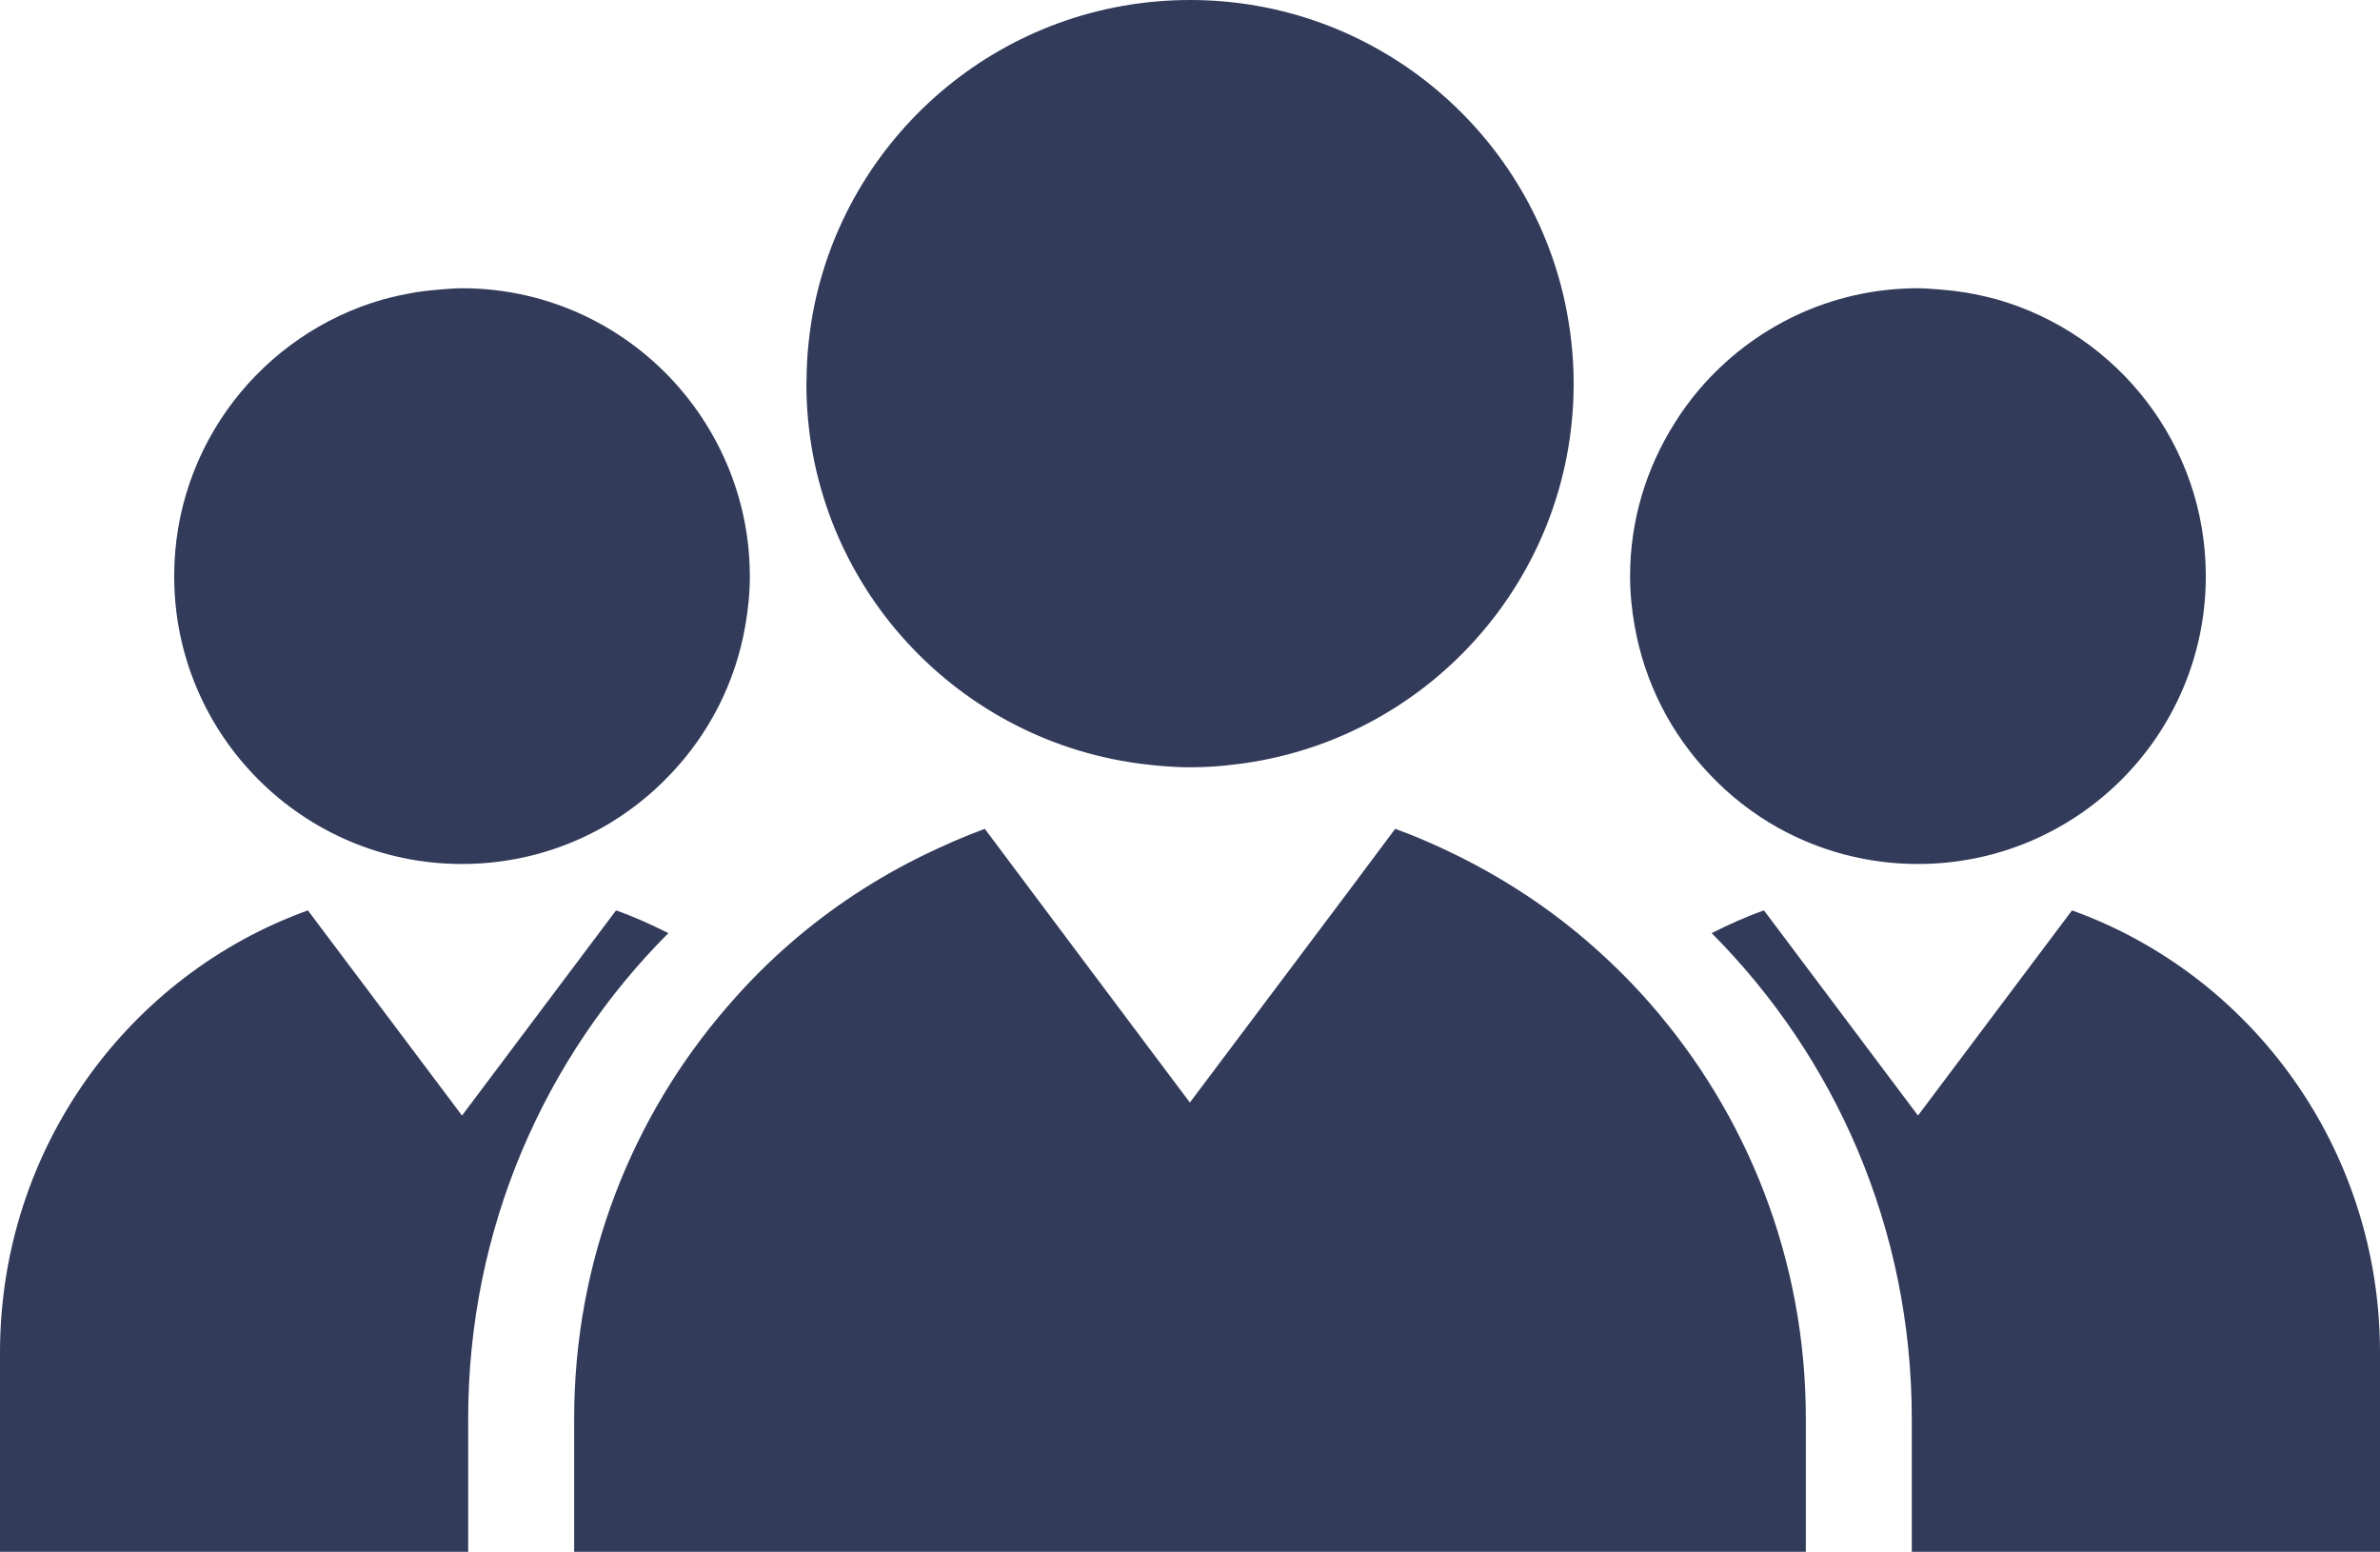
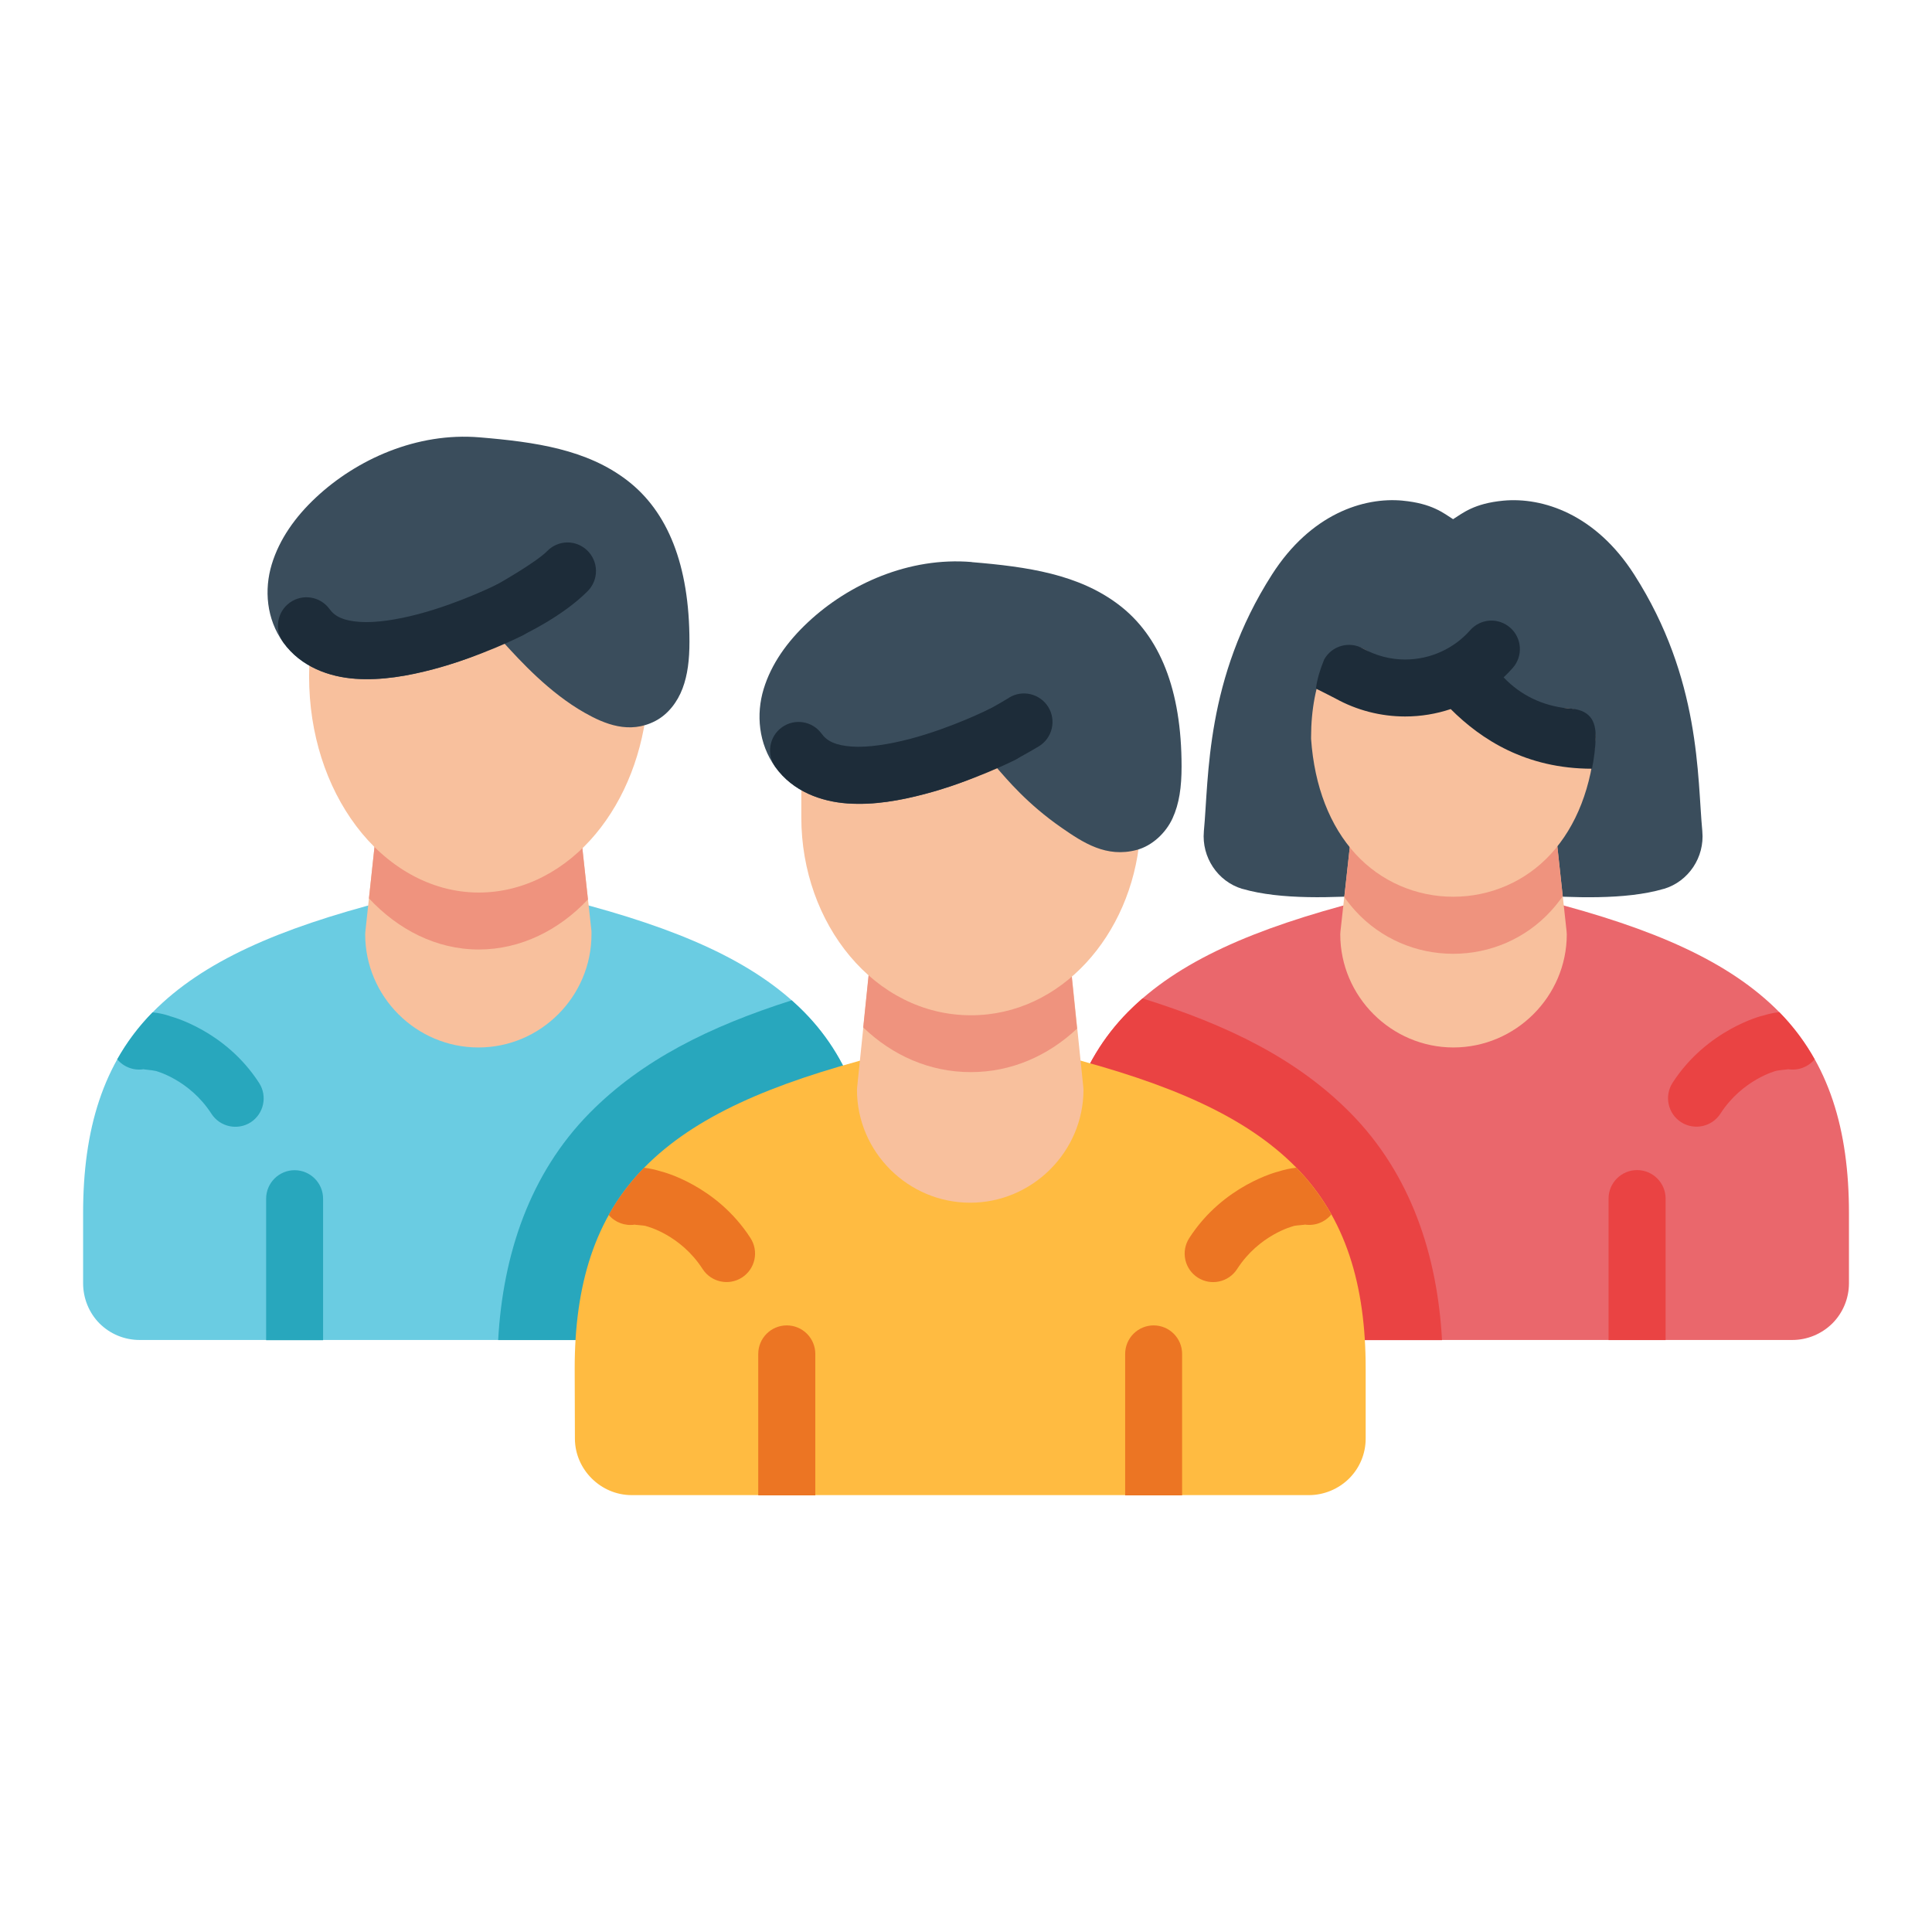
- <svg xmlns="http://www.w3.org/2000/svg" version="1.1" id="users" x="0px" y="0px" viewBox="0 0 1010 658.437" enable-background="new 0 0 1010 658.437" xml:space="preserve">
-   <g id="users-users">
-     <path fill="#323B5A" d="M667.816,163.443c0-0.251,0-0.502,0-0.681c0-11.908-1.346-23.349-3.713-34.539   C648.269,54.912,583.01,0,505.036,0c-78.619,0-144.255,55.665-159.498,129.801   c-2.081,10.258-3.228,20.946-3.264,31.85c0,0.358-0.072,0.753-0.072,1.112c0,82.493,61.458,150.532,141.027,161.185   c7.155,0.932,14.382,1.613,21.807,1.613c6.528,0,12.84-0.43,19.135-1.219   C604.799,314.836,667.439,246.546,667.816,163.443z" />
-     <g>
-       <path fill="#323B5A" d="M879.303,386.283l-65.367,87.047l-65.367-87.047c-7.656,2.689-14.955,6.025-22.201,9.647    c52.401,52.544,84.932,125.282,84.932,205.909v56.598H1010v-84.502C1010,487.174,955.375,413.648,879.303,386.283z" />
-       <path fill="#323B5A" d="M721.257,165.058c-3.909,4.591-7.46,9.397-10.634,14.526    c-11.873,18.83-18.867,41.031-18.867,64.882c0,7.245,0.719,14.275,1.938,21.09    c4.25,24.246,15.53,45.909,31.777,62.946c8.447,8.967,18.221,16.605,29.053,22.703    c17.592,9.791,37.803,15.387,59.412,15.387c67.411,0,122.144-54.66,122.144-122.125    c0-55.773-37.462-102.793-88.536-117.391c-4.34-1.184-8.787-2.152-13.253-2.941    c-3.622-0.574-7.245-1.004-10.921-1.291c-3.121-0.215-6.223-0.538-9.434-0.538    C776.796,122.305,743.655,138.947,721.257,165.058z" />
+ <svg xmlns="http://www.w3.org/2000/svg" id="svg831" version="1.1" viewBox="0 0 22.578 22.578" height="64pt" width="64pt">
+   <defs id="defs825">
+     <pattern y="0" x="0" height="6" width="6" patternUnits="userSpaceOnUse" id="EMFhbasepattern" />
+     <pattern y="0" x="0" height="6" width="6" patternUnits="userSpaceOnUse" id="EMFhbasepattern-9" />
+     <pattern y="0" x="0" height="6" width="6" patternUnits="userSpaceOnUse" id="EMFhbasepattern-0" />
+     <pattern y="0" x="0" height="6" width="6" patternUnits="userSpaceOnUse" id="EMFhbasepattern-7" />
+     <pattern y="0" x="0" height="6" width="6" patternUnits="userSpaceOnUse" id="EMFhbasepattern-2" />
+     <pattern y="0" x="0" height="6" width="6" patternUnits="userSpaceOnUse" id="EMFhbasepattern-98" />
+     <pattern y="0" x="0" height="6" width="6" patternUnits="userSpaceOnUse" id="EMFhbasepattern-6" />
+     <pattern y="0" x="0" height="6" width="6" patternUnits="userSpaceOnUse" id="EMFhbasepattern-01" />
+     <pattern y="0" x="0" height="6" width="6" patternUnits="userSpaceOnUse" id="EMFhbasepattern-07" />
+     <pattern y="0" x="0" height="6" width="6" patternUnits="userSpaceOnUse" id="EMFhbasepattern-8" />
+     <pattern y="0" x="0" height="6" width="6" patternUnits="userSpaceOnUse" id="EMFhbasepattern-4" />
+     <pattern y="0" x="0" height="6" width="6" patternUnits="userSpaceOnUse" id="EMFhbasepattern-40" />
+     <pattern y="0" x="0" height="6" width="6" patternUnits="userSpaceOnUse" id="EMFhbasepattern-08" />
+     <pattern y="0" x="0" height="6" width="6" patternUnits="userSpaceOnUse" id="EMFhbasepattern-04" />
+     <pattern y="0" x="0" height="6" width="6" patternUnits="userSpaceOnUse" id="EMFhbasepattern-014" />
+     <pattern y="0" x="0" height="6" width="6" patternUnits="userSpaceOnUse" id="EMFhbasepattern-27" />
+     <pattern y="0" x="0" height="6" width="6" patternUnits="userSpaceOnUse" id="EMFhbasepattern-09" />
+     <pattern y="0" x="0" height="6" width="6" patternUnits="userSpaceOnUse" id="EMFhbasepattern-5" />
+     <pattern y="0" x="0" height="6" width="6" patternUnits="userSpaceOnUse" id="EMFhbasepattern-018" />
+   </defs>
+   <g transform="translate(0,-274.4222)" id="layer1">
+     <g style="stroke-width:0.795" id="g35228" transform="matrix(1.258154,0,0,1.258154,-114.4958,-154.0631)">
+       <path style="color:#000000;clip-rule:evenodd;fill:#ea676c;fill-rule:evenodd;stroke-width:0.795;stroke-linecap:round;stroke-linejoin:round;stroke-miterlimit:1.5" d="m 103.718,348.922 a 0.265,0.265 0 0 0 -0.066,0.01 c -1.005,0.259 -1.707,0.564 -2.172,1.035 -0.465,0.471 -0.648,1.095 -0.648,1.867 v 0.652 c 0,0.139 0.056,0.274 0.154,0.373 0.099,0.099 0.231,0.154 0.371,0.154 h 6.293 c 0.14,0 0.274,-0.056 0.373,-0.154 0.099,-0.099 0.154,-0.234 0.154,-0.373 v -0.652 c 0,-0.772 -0.184,-1.396 -0.648,-1.867 -0.465,-0.471 -1.167,-0.776 -2.172,-1.035 a 0.265,0.265 0 0 0 -0.066,-0.01 c -0.524,10e-6 -1.048,10e-6 -1.572,0 z" id="path405811" />
+       <path style="color:#000000;clip-rule:evenodd;fill:#3a4d5c;fill-rule:evenodd;stroke-width:0.795;stroke-linecap:round;stroke-linejoin:round;stroke-miterlimit:1.5" d="m 104.033,345.217 c -0.366,-0.035 -0.856,0.125 -1.215,0.686 -0.621,0.97 -0.585,1.882 -0.633,2.385 a 0.265,0.265 0 0 0 0,0.002 c -0.021,0.238 0.127,0.464 0.357,0.533 a 0.265,0.265 0 0 0 0.002,0 c 0.359,0.104 0.846,0.081 1.242,0.057 h 1.428 c 0.397,0.024 0.883,0.048 1.242,-0.057 a 0.265,0.265 0 0 0 0.002,0 c 0.23,-0.069 0.379,-0.295 0.357,-0.533 a 0.265,0.265 0 0 0 0,-0.002 c -0.048,-0.503 -0.012,-1.415 -0.633,-2.385 -0.358,-0.56 -0.849,-0.72 -1.215,-0.686 -0.274,0.026 -0.377,0.116 -0.467,0.172 -0.089,-0.056 -0.194,-0.146 -0.469,-0.172 z" id="path405917" />
+       <path style="color:#000000;clip-rule:evenodd;fill:#f8c09d;fill-rule:evenodd;stroke-width:0.795;stroke-linecap:round;stroke-linejoin:round;stroke-miterlimit:1.5" d="m 103.554,348.312 -0.1,0.904 c -0.001,0.01 -0.002,0.019 -0.002,0.029 0,0.577 0.474,1.051 1.051,1.051 0.577,0 1.053,-0.473 1.053,-1.051 -1.2e-4,-0.01 -7.9e-4,-0.02 -0.002,-0.029 l -0.098,-0.902 c -0.636,0.082 -1.266,0.037 -1.902,-0.002 z" id="path405925" />
+       <path id="path435676" style="color:#000000;clip-rule:evenodd;fill:#ef937e;fill-opacity:1;fill-rule:evenodd;stroke-width:0.795;stroke-linecap:round;stroke-linejoin:round;stroke-miterlimit:1.5" d="m 103.554,348.313 -0.064,0.587 c 0.032,0.045 0.067,0.088 0.103,0.128 0.236,0.258 0.565,0.398 0.908,0.398 0.343,0 0.672,-0.14 0.908,-0.398 0.039,-0.043 0.075,-0.088 0.109,-0.136 l -0.062,-0.577 c -0.636,0.082 -1.266,0.037 -1.902,-0.002 z" />
+       <path style="color:#000000;clip-rule:evenodd;fill:#f8c09d;fill-rule:evenodd;stroke-width:0.795;stroke-linecap:round;stroke-linejoin:round;stroke-miterlimit:1.5" d="m 103.478,346.578 a 0.265,0.265 0 0 0 -0.168,0.15 c -0.084,0.199 -0.129,0.429 -0.129,0.684 a 0.265,0.265 0 0 0 0,0.018 c 0.031,0.444 0.176,0.81 0.412,1.068 0.236,0.258 0.566,0.398 0.908,0.398 0.343,0 0.672,-0.14 0.908,-0.398 0.236,-0.258 0.381,-0.624 0.412,-1.068 a 0.265,0.265 0 0 0 -0.264,-0.283 c -0.307,-5.1e-4 -0.576,-0.165 -0.705,-0.432 a 0.265,0.265 0 0 0 -0.369,-0.113 c -0.448,0.259 -0.783,0.01 -0.783,0.01 a 0.265,0.265 0 0 0 -0.223,-0.033 z" id="path405933" />
+       <path id="path405989" style="color:#000000;clip-rule:evenodd;fill:#1d2c39;fill-rule:evenodd;stroke-width:3.004;stroke-linecap:round;stroke-linejoin:round;stroke-miterlimit:1.5" d="m 390.434,251.814 c 0.27,-0.485 0.882,-0.657 1.365,-0.385 0.451,0.25 0.957,0.385 1.477,0.385 0.907,-6e-4 1.726,-0.396 2.281,-1.025 0.174,-0.2 0.421,-0.322 0.686,-0.34 h -10e-6 c 0.265,-0.016 0.526,0.074 0.725,0.25 0.413,0.365 0.453,0.996 0.088,1.41 -0.102,0.116 -0.21,0.226 -0.322,0.332 0.61,0.639 1.368,0.991 2.237,1.088 0.813,0.024 0.998,0.451 0.996,1.004 -0.009,0.386 -0.058,0.756 -0.13,1.115 -2.321,0 -3.897,-1.031 -4.96,-2.094 -0.506,0.169 -1.045,0.26 -1.601,0.26 -0.858,-3.7e-4 -1.702,-0.219 -2.451,-0.635 -0.092,-0.051 -0.679,-0.344 -0.679,-0.344 0.044,-0.356 0.155,-0.692 0.289,-1.021 z" transform="matrix(0.2645833,0,0,0.2645833,0,280.0667)" />
+       <path id="path65188" style="color:#000000;clip-rule:evenodd;fill:#ea4343;fill-rule:evenodd;stroke-width:0.795;stroke-linecap:round;stroke-linejoin:round;stroke-miterlimit:1.5" d="m 107.53,349.968 c -0.058,0.006 -0.109,0.019 -0.158,0.034 h -0.002 c -0.002,2.6e-4 -0.513,0.128 -0.832,0.623 a 0.265,0.265 0 0 0 0.08,0.365 0.265,0.265 0 0 0 0.365,-0.079 c 0.205,-0.318 0.518,-0.398 0.518,-0.398 a 0.265,0.265 0 0 0 0.011,-0.002 c 0.015,-0.004 0.109,-0.012 0.1,-0.013 a 0.265,0.265 0 0 0 0.246,-0.092 c -0.089,-0.158 -0.197,-0.304 -0.328,-0.438 z m -1.32,1.467 a 0.265,0.265 0 0 0 -0.266,0.264 v 1.315 h 0.53 v -1.315 a 0.265,0.265 0 0 0 -0.264,-0.264 z" />
+       <g style="stroke-width:0.795" id="g450772">
+         <path style="color:#000000;clip-rule:evenodd;fill:#6acce2;fill-rule:evenodd;stroke-width:0.795;stroke-linecap:round;stroke-linejoin:round;stroke-miterlimit:1.5" d="m 94.659,348.922 a 0.265,0.265 0 0 0 -0.064,0.01 c -1.005,0.259 -1.707,0.564 -2.172,1.035 -0.465,0.471 -0.648,1.095 -0.648,1.867 v 0.652 c 0,0.139 0.054,0.274 0.152,0.373 0.099,0.099 0.233,0.154 0.373,0.154 h 6.293 c 0.14,0 0.274,-0.056 0.373,-0.154 0.099,-0.099 0.154,-0.234 0.154,-0.373 v -0.652 c 0,-0.772 -0.184,-1.396 -0.648,-1.867 -0.465,-0.471 -1.167,-0.776 -2.172,-1.035 a 0.265,0.265 0 0 0 -0.066,-0.01 c -0.524,10e-6 -1.05,10e-6 -1.574,0 z" id="path405819" />
+         <path id="path443647" style="color:#000000;clip-rule:evenodd;fill:#28a7bd;fill-opacity:1;fill-rule:evenodd;stroke-width:3.004;stroke-linecap:round;stroke-linejoin:round;stroke-miterlimit:1.5" d="m 371.742,263.779 c -2.894,0.922 -5.262,2.099 -7.092,3.953 -2.112,2.141 -3.048,4.983 -3.213,7.975 h 11.195 c 0.528,0 1.037,-0.211 1.41,-0.584 0.373,-0.373 0.584,-0.884 0.584,-1.41 v -2.465 c 0,-2.917 -0.695,-5.278 -2.451,-7.059 -0.139,-0.141 -0.283,-0.277 -0.434,-0.41 z" transform="matrix(0.2645833,0,0,0.2645833,0,280.0667)" />
+         <path style="color:#000000;clip-rule:evenodd;fill:#f8c09d;fill-rule:evenodd;stroke-width:0.795;stroke-linecap:round;stroke-linejoin:round;stroke-miterlimit:1.5" d="m 94.757,348.072 a 0.265,0.265 0 0 0 -0.262,0.236 l -0.098,0.908 a 0.265,0.265 0 0 0 -0.002,0.029 c 0,0.578 0.473,1.051 1.051,1.051 h 0.002 c 0.577,0 1.049,-0.474 1.049,-1.051 a 0.265,0.265 0 0 0 0,-0.029 l -0.1,-0.91 a 0.265,0.265 0 0 0 -0.264,-0.234 z" id="path405869" />
+         <path id="path419217" style="color:#000000;clip-rule:evenodd;fill:#ef937e;fill-opacity:1;fill-rule:evenodd;stroke-width:0.795;stroke-linecap:round;stroke-linejoin:round;stroke-miterlimit:1.5" d="m 94.756,348.072 a 0.265,0.265 0 0 0 -0.261,0.236 l -0.065,0.603 c 0.268,0.288 0.624,0.475 1.02,0.475 0.392,0 0.748,-0.182 1.014,-0.465 l -0.067,-0.615 a 0.265,0.265 0 0 0 -0.264,-0.234 z" />
+         <path style="color:#000000;clip-rule:evenodd;fill:#f8c09d;fill-rule:evenodd;stroke-width:0.795;stroke-linecap:round;stroke-linejoin:round;stroke-miterlimit:1.5" d="m 95.471,345.426 a 0.265,0.265 0 0 0 -0.289,0.018 c 0,0 -0.291,0.216 -0.586,0.441 -0.147,0.113 -0.295,0.226 -0.41,0.318 -0.057,0.046 -0.107,0.086 -0.146,0.121 -0.02,0.017 -0.037,0.034 -0.055,0.053 -0.009,0.009 -0.017,0.018 -0.029,0.033 -0.006,0.008 -0.013,0.017 -0.021,0.031 -0.004,0.007 -0.009,0.016 -0.014,0.027 -0.005,0.011 -0.015,0.043 -0.016,0.043 a 0.265,0.265 0 0 0 -0.008,0.031 c -0.015,0.101 -0.023,0.188 -0.023,0.307 0,0.535 0.161,1.023 0.438,1.391 0.276,0.367 0.681,0.617 1.139,0.617 0.427,0 0.811,-0.216 1.084,-0.543 0.273,-0.327 0.446,-0.766 0.484,-1.254 l -0.002,0.025 0.094,-0.523 a 0.265,0.265 0 0 0 -0.131,-0.277 z" id="path405877" />
+         <path style="color:#000000;clip-rule:evenodd;fill:#3a4d5c;fill-rule:evenodd;stroke-width:0.795;stroke-linecap:round;stroke-linejoin:round;stroke-miterlimit:1.5" d="m 95.458,344.629 c -0.582,-0.049 -1.143,0.204 -1.523,0.561 -0.19,0.178 -0.337,0.385 -0.408,0.619 -0.071,0.234 -0.05,0.507 0.107,0.725 0.164,0.228 0.427,0.321 0.672,0.338 0.244,0.017 0.492,-0.028 0.719,-0.088 0.356,-0.095 0.538,-0.192 0.656,-0.248 0.154,0.168 0.422,0.464 0.754,0.652 0.184,0.104 0.414,0.2 0.654,0.076 0.12,-0.062 0.207,-0.178 0.254,-0.303 0.047,-0.125 0.064,-0.265 0.064,-0.434 0,-0.715 -0.203,-1.21 -0.578,-1.498 -0.375,-0.288 -0.853,-0.357 -1.371,-0.4 z" id="path405885" />
+         <path style="color:#000000;clip-rule:evenodd;fill:#1d2c39;fill-rule:evenodd;stroke-width:0.795;stroke-linecap:round;stroke-linejoin:round;stroke-miterlimit:1.5" d="m 96.272,345.605 a 0.265,0.265 0 0 0 -0.186,0.08 c -0.105,0.107 -0.467,0.311 -0.467,0.311 a 0.265,0.265 0 0 0 -0.113,0.355 0.265,0.265 0 0 0 0.355,0.113 c 0,0 0.367,-0.17 0.602,-0.408 a 0.265,0.265 0 0 0 -0.004,-0.375 0.265,0.265 0 0 0 -0.188,-0.076 z" id="path57779" />
+         <path id="path60649" style="color:#000000;clip-rule:evenodd;fill:#28a7bd;fill-rule:evenodd;stroke-width:0.795;stroke-linecap:round;stroke-linejoin:round;stroke-miterlimit:1.5" d="m 92.421,349.969 c -0.131,0.133 -0.24,0.279 -0.329,0.437 a 0.265,0.265 0 0 0 0.246,0.092 c -0.009,0.002 0.083,0.009 0.098,0.014 a 0.265,0.265 0 0 0 0.013,0.002 c 0,0 0.313,0.08 0.518,0.398 a 0.265,0.265 0 0 0 0.365,0.079 0.265,0.265 0 0 0 0.078,-0.365 c -0.319,-0.495 -0.827,-0.62 -0.83,-0.621 -5.29e-4,-1.8e-4 -0.002,-0.002 -0.002,-0.002 -0.049,-0.015 -0.1,-0.028 -0.158,-0.033 z m 1.32,1.467 a 0.265,0.265 0 0 0 -0.266,0.264 v 1.315 h 0.529 v -1.315 a 0.265,0.265 0 0 0 -0.264,-0.264 z" />
+         <path style="color:#000000;clip-rule:evenodd;fill:#1d2c39;fill-rule:evenodd;stroke-width:0.795;stroke-linecap:round;stroke-linejoin:round;stroke-miterlimit:1.5" d="m 95.622,345.994 c 0,0 -0.348,0.175 -0.734,0.277 -0.193,0.051 -0.394,0.083 -0.545,0.072 -0.151,-0.011 -0.229,-0.05 -0.279,-0.119 a 0.265,0.265 0 0 0 -0.369,-0.06 0.265,0.265 0 0 0 -0.061,0.369 c 0.164,0.228 0.427,0.321 0.672,0.338 0.244,0.017 0.492,-0.028 0.719,-0.088 0.453,-0.12 0.836,-0.316 0.836,-0.316 a 0.265,0.265 0 0 0 0.117,-0.355 0.265,0.265 0 0 0 -0.355,-0.117 z" id="path405959" />
+       </g>
+       <path id="path445994" style="color:#000000;clip-rule:evenodd;fill:#ea4343;fill-opacity:1;fill-rule:evenodd;stroke-width:3.004;stroke-linecap:round;stroke-linejoin:round;stroke-miterlimit:1.5" d="m 384.059,263.711 c -0.178,0.155 -0.351,0.314 -0.514,0.479 -1.756,1.781 -2.449,4.141 -2.449,7.059 v 2.465 c 0,0.526 0.209,1.037 0.582,1.41 0.373,0.373 0.874,0.584 1.402,0.584 h 11.492 c -0.164,-2.988 -1.094,-5.823 -3.207,-7.967 -1.874,-1.901 -4.31,-3.095 -7.307,-4.029 z" transform="matrix(0.2645833,0,0,0.2645833,0,280.0667)" />
+       <path style="color:#000000;clip-rule:evenodd;fill:#ffbb41;fill-rule:evenodd;stroke-width:0.795;stroke-linecap:round;stroke-linejoin:round;stroke-miterlimit:1.5" d="m 99.227,350.365 a 0.265,0.265 0 0 0 -0.064,0.008 c -1.003,0.259 -1.707,0.564 -2.172,1.035 -0.465,0.471 -0.65,1.097 -0.65,1.869 0,0.228 0.002,0.436 0.002,0.652 4.79e-4,0.287 0.24,0.525 0.527,0.525 h 6.291 c 0.139,0 0.274,-0.056 0.373,-0.154 0.099,-0.099 0.154,-0.231 0.154,-0.371 v -0.652 c 0,-0.772 -0.184,-1.398 -0.648,-1.869 -0.465,-0.471 -1.167,-0.776 -2.172,-1.035 a 0.265,0.265 0 0 0 -0.066,-0.008 z" id="path405833" />
+       <path style="color:#000000;clip-rule:evenodd;fill:#f8c09d;fill-rule:evenodd;stroke-width:0.795;stroke-linecap:round;stroke-linejoin:round;stroke-miterlimit:1.5" d="m 99.35,349.25 a 0.265,0.265 0 0 0 -0.264,0.238 l -0.121,1.174 a 0.265,0.265 0 0 0 -0.002,0.027 c 0,0.577 0.474,1.049 1.051,1.049 0.577,0 1.053,-0.473 1.053,-1.051 a 0.265,0.265 0 0 0 -0.002,-0.025 l -0.121,-1.174 A 0.265,0.265 0 0 0 100.682,349.25 Z" id="path405841" />
+       <path id="path57743" style="color:#000000;clip-rule:evenodd;fill:#ec7523;fill-rule:evenodd;stroke-width:0.795;stroke-linecap:round;stroke-linejoin:round;stroke-miterlimit:1.5" d="m 103.043,351.413 c -0.06,0.006 -0.113,0.019 -0.164,0.035 -0.005,0.001 -0.512,0.125 -0.83,0.619 a 0.265,0.265 0 0 0 0.08,0.367 0.265,0.265 0 0 0 0.365,-0.08 c 0.205,-0.318 0.518,-0.397 0.518,-0.397 a 0.265,0.265 0 0 0 0.012,-0.004 c 0.015,-0.004 0.108,-0.01 0.099,-0.012 a 0.265,0.265 0 0 0 0.246,-0.094 c -0.088,-0.157 -0.196,-0.302 -0.326,-0.435 z m -6.058,5.2e-4 c -0.131,0.134 -0.24,0.28 -0.328,0.438 a 0.265,0.265 0 0 0 0.243,0.09 c -0.009,0.002 0.084,0.007 0.099,0.012 a 0.265,0.265 0 0 0 0.012,0.004 c 0,0 0.313,0.078 0.518,0.396 a 0.265,0.265 0 0 0 0.365,0.08 0.265,0.265 0 0 0 0.08,-0.367 c -0.318,-0.494 -0.825,-0.618 -0.83,-0.619 -0.05,-0.015 -0.101,-0.028 -0.159,-0.034 z m 1.325,1.464 a 0.265,0.265 0 0 0 -0.264,0.266 v 1.313 h 0.53 v -1.313 a 0.265,0.265 0 0 0 -0.266,-0.266 z m 3.41,0 a 0.265,0.265 0 0 0 -0.266,0.266 v 1.313 h 0.529 v -1.313 a 0.265,0.265 0 0 0 -0.264,-0.266 z" />
+       <path id="path430869" style="color:#000000;clip-rule:evenodd;fill:#ef937e;fill-opacity:1;fill-rule:evenodd;stroke-width:0.795;stroke-linecap:round;stroke-linejoin:round;stroke-miterlimit:1.5" d="m 99.349,349.25 a 0.265,0.265 0 0 0 -0.264,0.238 l -0.064,0.622 c 0.269,0.258 0.614,0.415 0.999,0.415 0.379,0 0.72,-0.153 0.987,-0.404 l -0.065,-0.634 a 0.265,0.265 0 0 0 -0.261,-0.238 z" />
+       <path style="color:#000000;clip-rule:evenodd;fill:#f8c09d;fill-rule:evenodd;stroke-width:0.795;stroke-linecap:round;stroke-linejoin:round;stroke-miterlimit:1.5" d="m 100.426,346.562 -1.521,0.193 A 0.265,0.265 0 0 0 98.688,346.938 l -0.23,0.715 a 0.265,0.265 0 0 0 -0.012,0.08 v 0.426 c 0,0.988 0.68,1.838 1.576,1.838 0.838,0 1.489,-0.747 1.568,-1.648 a 0.265,0.265 0 0 0 0.002,-0.023 V 347.5 a 0.265,0.265 0 0 0 -0.102,-0.209 l -0.867,-0.676 a 0.265,0.265 0 0 0 -0.197,-0.053 z" id="path405861" />
+       <path style="color:#000000;clip-rule:evenodd;fill:#3a4d5c;fill-rule:evenodd;stroke-width:0.795;stroke-linecap:round;stroke-linejoin:round;stroke-miterlimit:1.5" d="m 100.029,345.787 c -0.582,-0.049 -1.143,0.204 -1.523,0.561 -0.19,0.178 -0.339,0.385 -0.41,0.619 -0.071,0.234 -0.048,0.507 0.109,0.725 0.164,0.228 0.427,0.321 0.672,0.338 0.244,0.017 0.49,-0.028 0.717,-0.088 0.358,-0.095 0.546,-0.194 0.662,-0.25 0.099,0.112 0.288,0.342 0.609,0.564 0.198,0.137 0.414,0.281 0.697,0.205 0.142,-0.038 0.269,-0.156 0.332,-0.293 0.063,-0.137 0.084,-0.292 0.084,-0.482 0,-0.715 -0.203,-1.21 -0.578,-1.498 -0.375,-0.288 -0.853,-0.357 -1.371,-0.4 z" id="path405967" />
+       <path style="color:#000000;clip-rule:evenodd;fill:#1d2c39;fill-rule:evenodd;stroke-width:0.795;stroke-linecap:round;stroke-linejoin:round;stroke-miterlimit:1.5" d="m 100.377,347.047 c -0.104,0.063 -0.186,0.107 -0.186,0.107 a 0.265,0.265 0 0 0 -0.113,0.355 0.265,0.265 0 0 0 0.355,0.113 c 0,0 0.098,-0.05 0.219,-0.123 a 0.265,0.265 0 0 0 0.088,-0.365 0.265,0.265 0 0 0 -0.363,-0.088 z" id="path59832" />
+       <path style="color:#000000;clip-rule:evenodd;fill:#1d2c39;fill-rule:evenodd;stroke-width:0.795;stroke-linecap:round;stroke-linejoin:round;stroke-miterlimit:1.5" d="m 100.193,347.152 c 0,0 -0.348,0.175 -0.734,0.277 -0.193,0.051 -0.394,0.083 -0.545,0.072 -0.151,-0.011 -0.229,-0.05 -0.279,-0.119 a 0.265,0.265 0 0 0 -0.369,-0.06 0.265,0.265 0 0 0 -0.061,0.369 c 0.164,0.228 0.427,0.321 0.672,0.338 0.244,0.017 0.49,-0.028 0.717,-0.088 0.453,-0.12 0.838,-0.316 0.838,-0.316 a 0.265,0.265 0 0 0 0.117,-0.355 0.265,0.265 0 0 0 -0.355,-0.117 z" id="path405981" />
    </g>
-     <g>
-       <path fill="#323B5A" d="M130.662,386.283l65.402,87.047l65.367-87.047c7.657,2.689,14.956,6.025,22.201,9.647    c-52.455,52.544-84.95,125.282-84.95,205.909v56.598H0v-84.502C0,487.174,54.624,413.648,130.662,386.283z" />
-       <path fill="#323B5A" d="M288.725,165.058c3.909,4.591,7.496,9.397,10.688,14.526    c11.836,18.83,18.794,41.031,18.794,64.882c0,7.245-0.717,14.275-1.937,21.09    c-4.214,24.246-15.495,45.909-31.742,62.946c-8.465,8.967-18.22,16.605-29.052,22.703    c-17.592,9.791-37.803,15.387-59.413,15.387c-67.411,0-122.144-54.66-122.144-122.125    c0-55.773,37.48-102.793,88.555-117.391c4.304-1.184,8.733-2.152,13.306-2.941    c3.479-0.574,7.173-1.004,10.85-1.291c3.121-0.215,6.223-0.538,9.433-0.538    C233.168,122.305,266.344,138.947,288.725,165.058z" />
-     </g>
-     <path fill="#323B5A" d="M673.213,399.087c-17.232-14.776-36.44-27.223-57.045-37.157   c-7.856-3.803-15.799-7.246-24.084-10.258l-21.018,28.119l-46.896,62.443l-19.225,25.572l-21.717-28.943   l-43.649-58.248l-21.664-28.943c-8.644,3.191-17.09,6.886-25.322,10.867c-20.605,10.006-39.704,22.523-56.956,37.48   c-9.504,8.213-18.435,17.216-26.666,26.756c-40.547,46.627-65.313,107.852-65.313,175.065v56.598h522.682v-56.598   c0-67.752-25.124-129.334-66.3-176.283C691.756,416.123,682.79,407.3,673.213,399.087z" />
  </g>
</svg>
